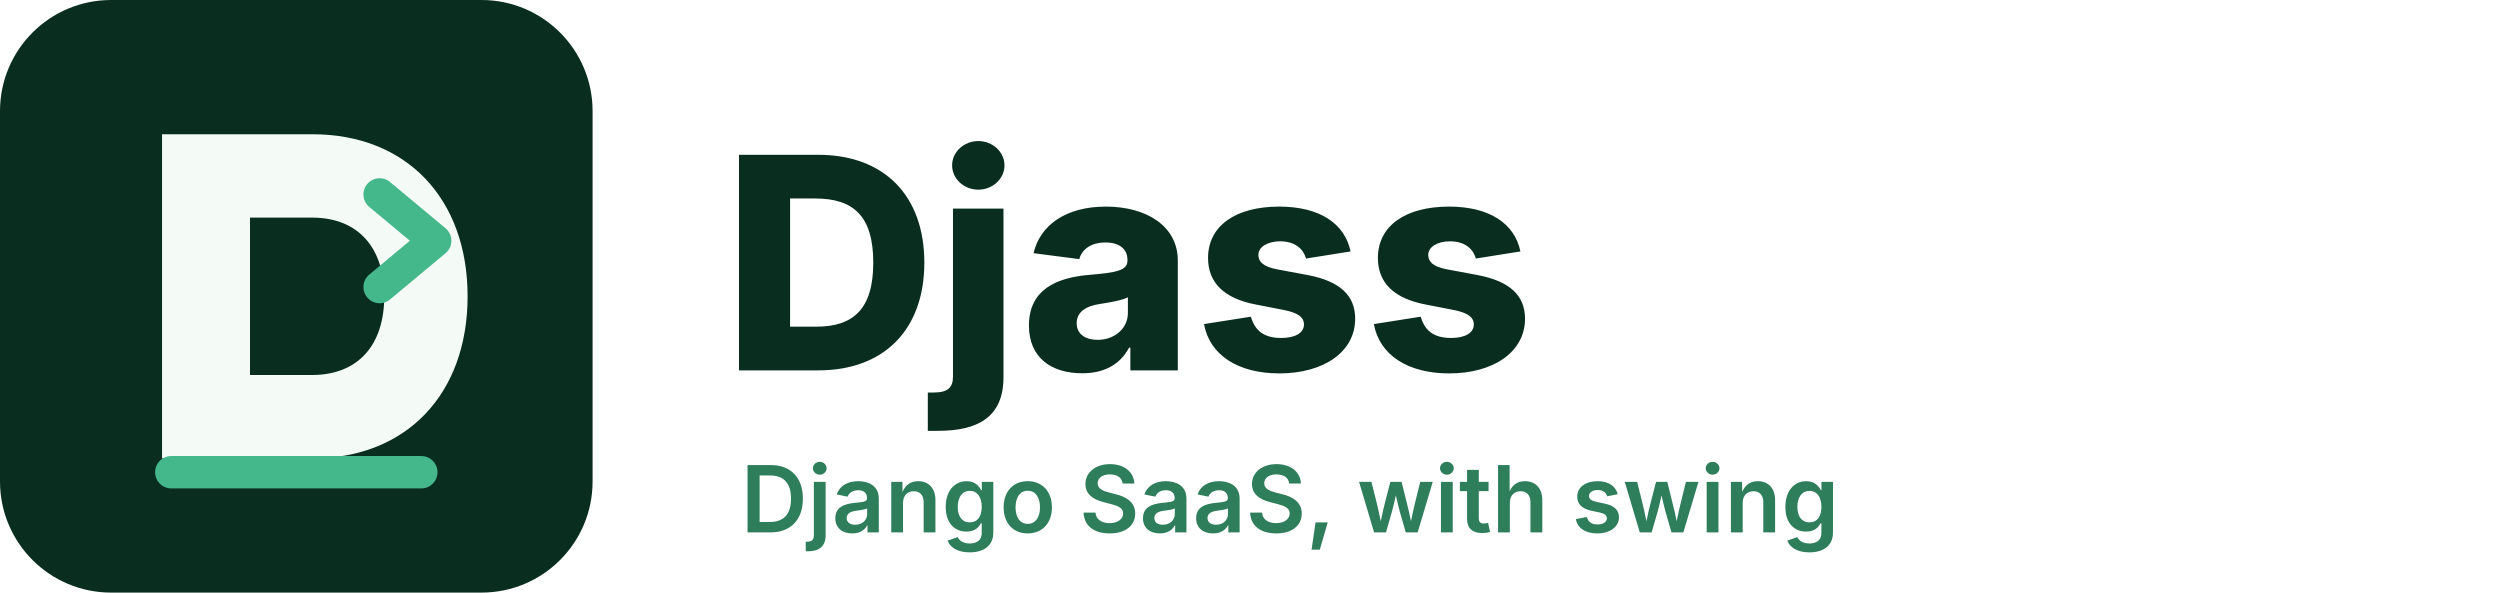
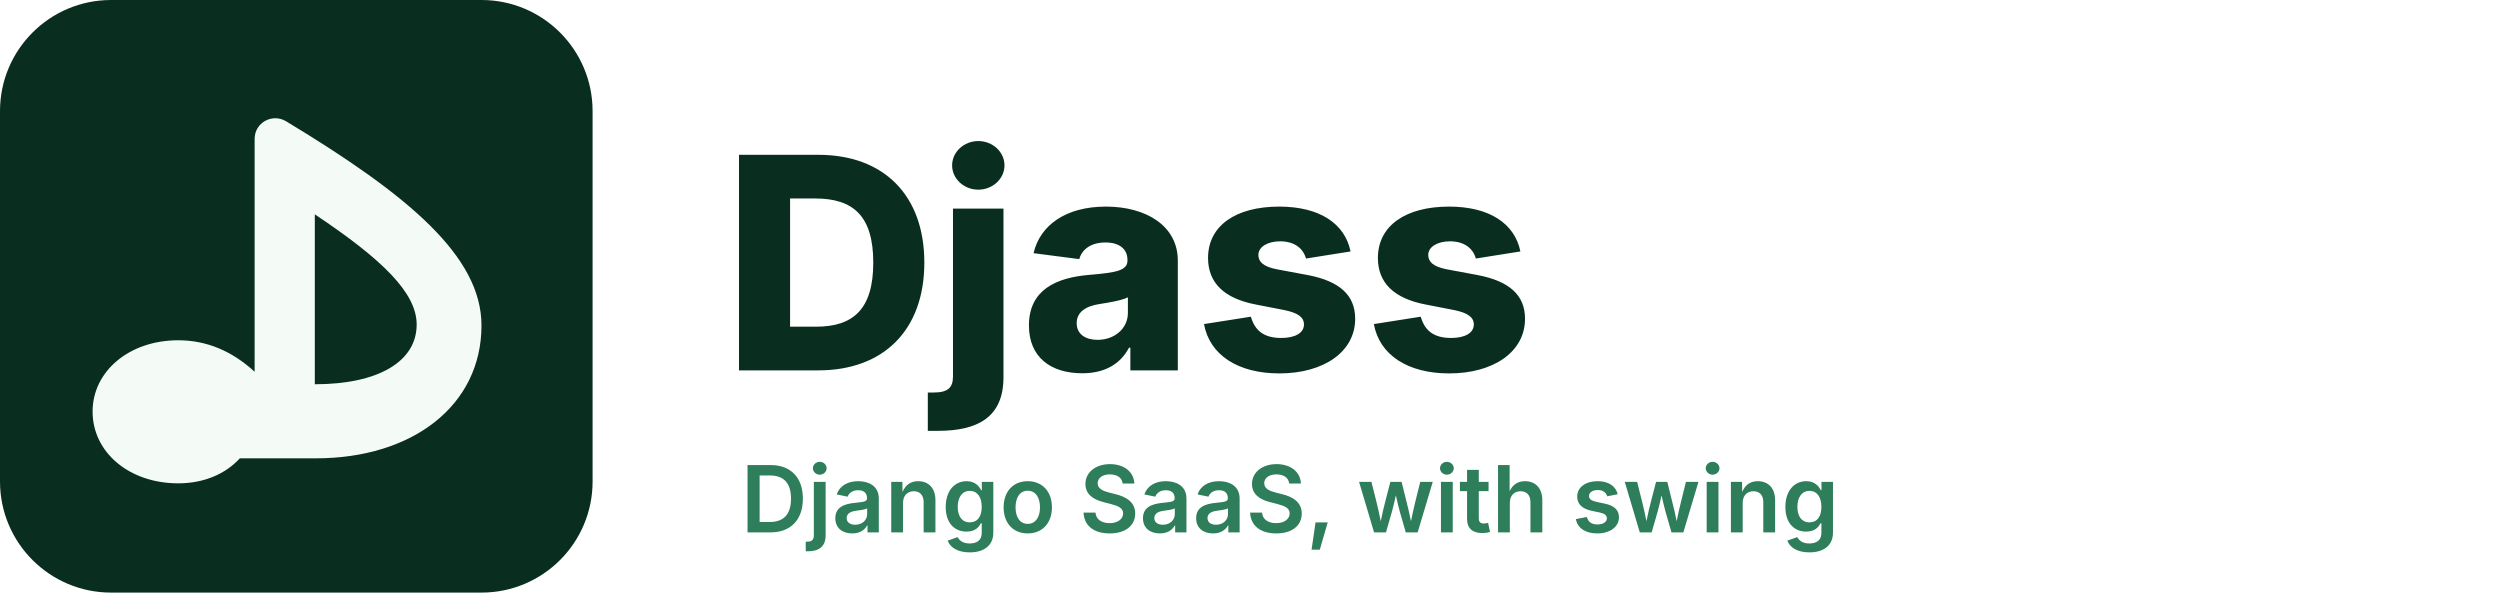
<svg xmlns="http://www.w3.org/2000/svg" viewBox="0 0 540 128" role="img" aria-labelledby="djass-lockup-title djass-lockup-desc">
  <g>
    <rect width="128" height="128" rx="24" fill="#092E20" />
-     <path d="M35 29h32.5C87.8 29 101 42.9 101 64S87.8 99 67.5 99H35V29Zm19 18v34h13.4C77.2 81 83 74.7 83 64s-5.8-17-15.6-17H54Z" fill="#F4FBF7" fill-rule="evenodd" />
-     <path d="M82 42l12 10-12 10" fill="none" stroke="#44B78B" stroke-width="7" stroke-linecap="round" stroke-linejoin="round" />
-     <path d="M37 102h54" fill="none" stroke="#44B78B" stroke-width="7" stroke-linecap="round" />
+     <path d="M47 30c0-3.5 3.8-5.6 6.8-3.8C80.3 42.2 96 55.4 96 70.3 96 87.6 81.1 99 60.2 99H43.8c-3.1 3.4-7.8 5.4-13.3 5.4C19.9 104.4 12 97.7 12 88.9c0-8.7 7.9-15.4 18.5-15.4 6.1 0 11.6 2.3 16.5 6.8V30Zm13 53c13.7 0 22-4.9 22-12.9 0-6.8-7.3-14-22-23.8V83Z" transform="translate(8 0)" fill="#F4FBF7" fill-rule="evenodd" />
  </g>
  <g transform="translate(156 24)">
    <text x="0" y="56" fill="#092E20" font-family="Inter, ui-sans-serif, system-ui, -apple-system, BlinkMacSystemFont, 'Segoe UI', sans-serif" font-size="64" font-weight="800" letter-spacing="0">Djass</text>
    <text x="4" y="91" fill="#2E7D5B" font-family="Inter, ui-sans-serif, system-ui, -apple-system, BlinkMacSystemFont, 'Segoe UI', sans-serif" font-size="20" font-weight="600" letter-spacing="0">Django SaaS, with swing</text>
  </g>
</svg>
